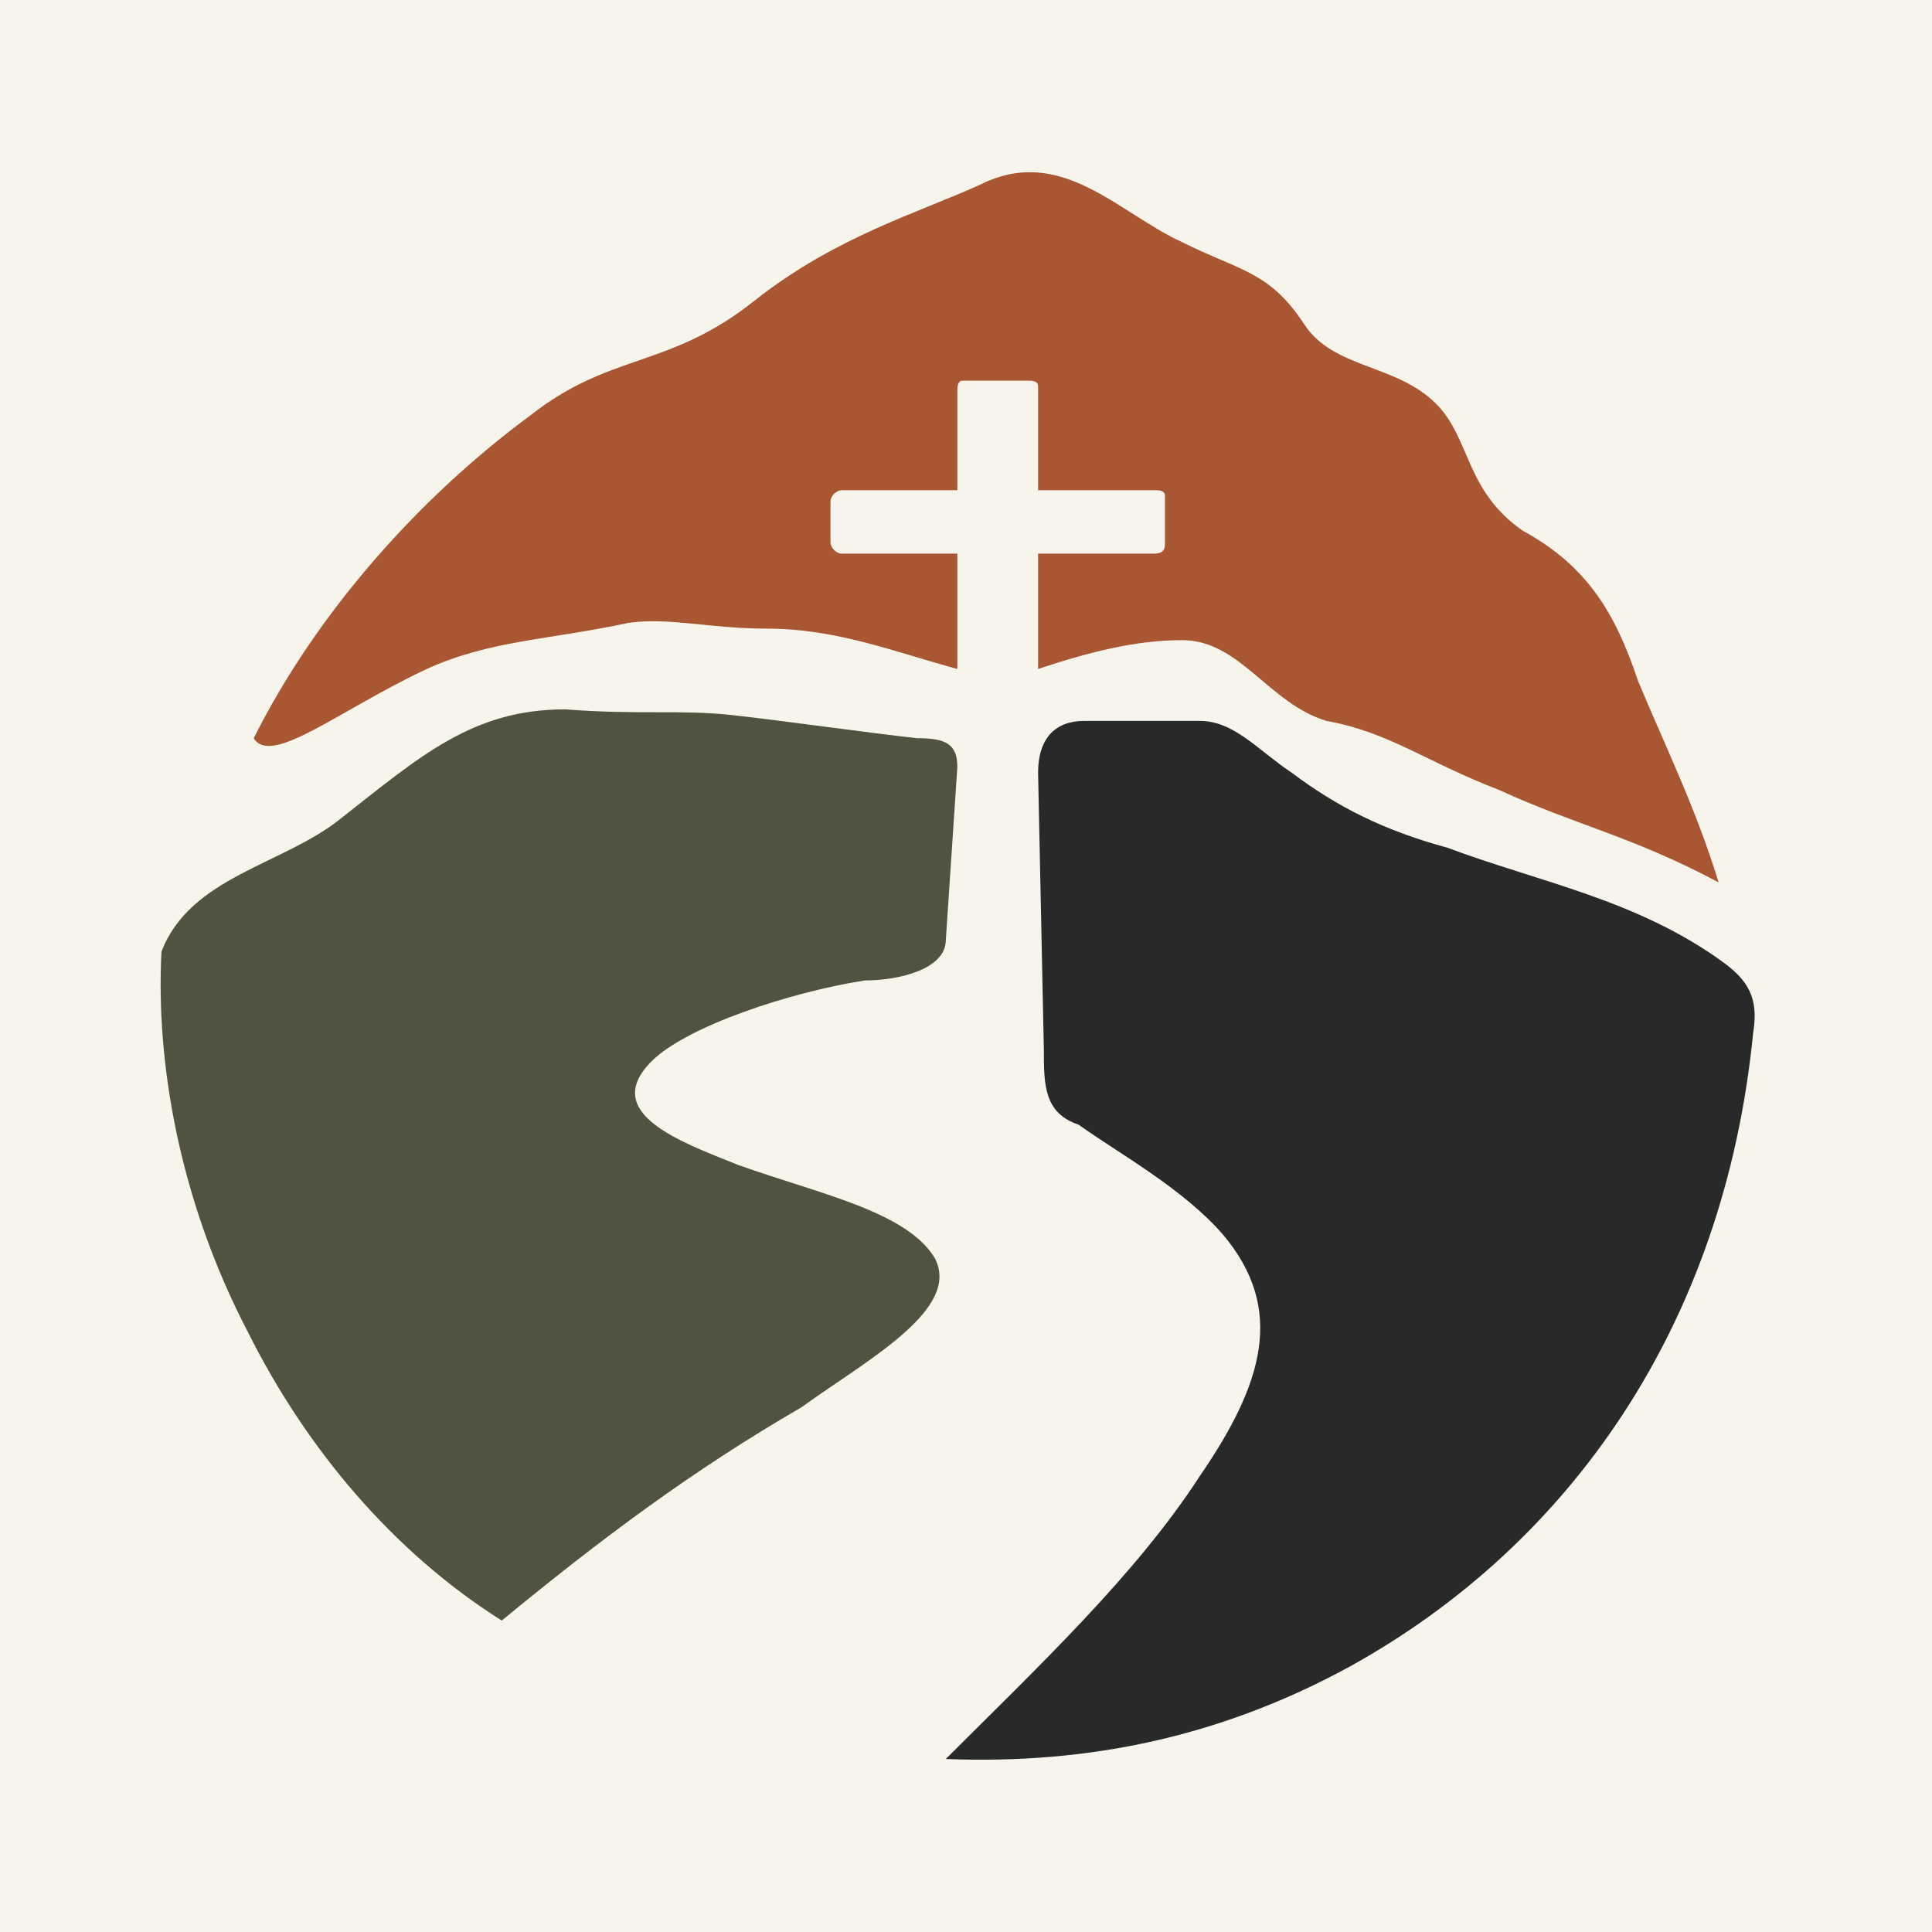
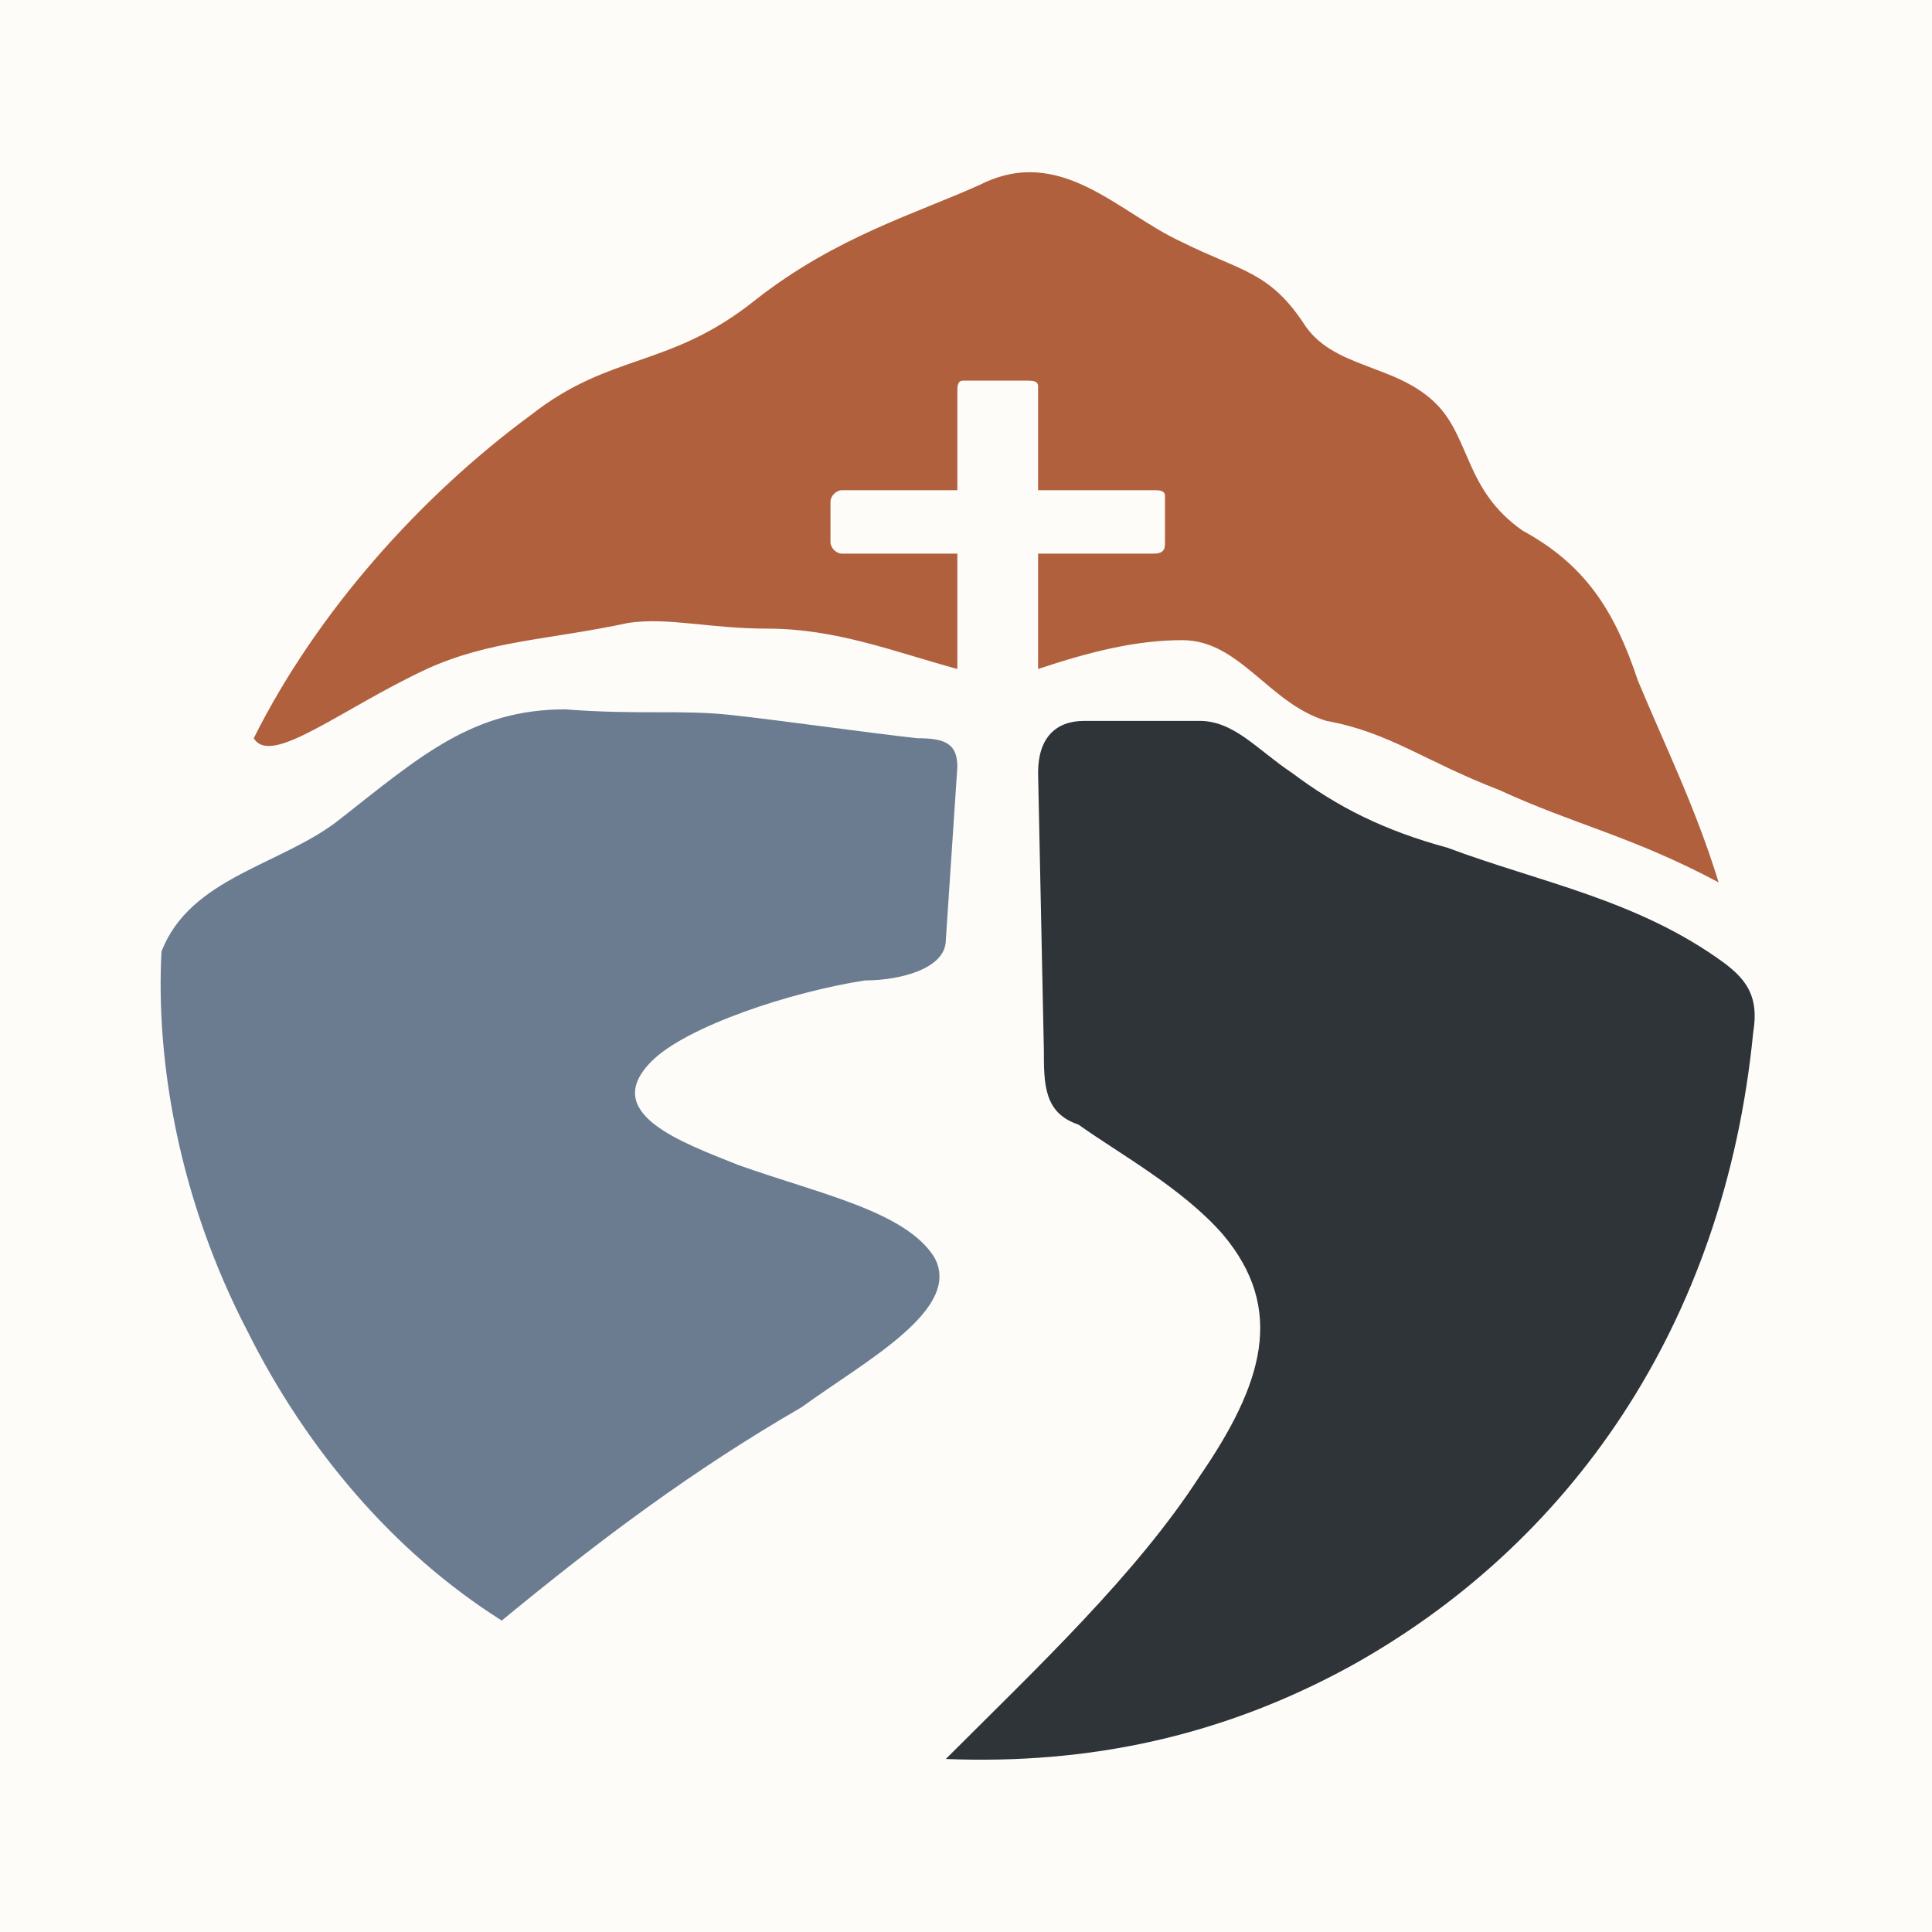
<svg xmlns="http://www.w3.org/2000/svg" width="335" height="335" viewBox="0 0 335 335">
-   <rect width="335" height="335" fill="#F7F4EC" />
-   <path fill="#A95632" fill-rule="evenodd" d="M44 128 C55 106 73 86 92 72 C106 61 116 64 131 52 C145 41 159 37 170 32 C184 25 194 37 205 42 C215 47 220 47 226 56 C231 64 242 63 249 70 C255 76 254 85 264 92 C275 98 280 106 284 118 C289 130 294 140 298 153 C283 145 273 143 260 137 C247 132 241 127 230 125 C220 122 215 111 205 111 C197 111 189 113 180 116 L180 96 L200 96 C202 96 202 95 202 94 L202 86 C202 85 201 85 200 85 L180 85 L180 67 C180 66 179 66 178 66 L167 66 C166 66 166 67 166 68 L166 85 L146 85 C145 85 144 86 144 87 L144 94 C144 95 145 96 146 96 L166 96 L166 116 C155 113 145 109 133 109 C123 109 116 107 109 108 C95 111 85 111 74 116 C59 123 47 133 44 128 Z" />
-   <path fill="#50533F" fill-rule="evenodd" d="M28 165 C33 152 49 150 59 142 C73 131 82 123 98 123 C111 124 118 123 127 124 C136 125 150 127 159 128 C164 128 166 129 166 133 L164 163 C164 168 156 170 150 170 C137 172 119 178 113 184 C104 193 118 198 128 202 C142 207 157 210 162 218 C167 227 150 236 139 244 C120 255 104 267 87 281 C68 269 53 251 43 231 C31 208 27 184 28 165 Z" />
-   <path fill="#272A28" fill-rule="evenodd" d="M188 125 L208 125 C214 125 218 130 224 134 C232 140 240 144 251 147 C267 153 284 156 299 167 C303 170 305 173 304 179 C299 230 272 268 234 289 C212 301 189 306 164 305 C180 289 197 273 208 256 C219 240 223 227 212 214 C205 206 194 200 187 195 C181 193 181 188 181 182 L180 134 C180 128 183 125 188 125 Z" />
+   <rect width="335" height="335" fill="#FDFCF9" />
+   <path fill="#B1603E" fill-rule="evenodd" d="M44 128 C55 106 73 86 92 72 C106 61 116 64 131 52 C145 41 159 37 170 32 C184 25 194 37 205 42 C215 47 220 47 226 56 C231 64 242 63 249 70 C255 76 254 85 264 92 C275 98 280 106 284 118 C289 130 294 140 298 153 C283 145 273 143 260 137 C247 132 241 127 230 125 C220 122 215 111 205 111 C197 111 189 113 180 116 L180 96 L200 96 C202 96 202 95 202 94 L202 86 C202 85 201 85 200 85 L180 85 L180 67 C180 66 179 66 178 66 L167 66 C166 66 166 67 166 68 L166 85 L146 85 C145 85 144 86 144 87 L144 94 C144 95 145 96 146 96 L166 96 L166 116 C155 113 145 109 133 109 C123 109 116 107 109 108 C95 111 85 111 74 116 C59 123 47 133 44 128 Z" />
+   <path fill="#6B7C91" fill-rule="evenodd" d="M28 165 C33 152 49 150 59 142 C73 131 82 123 98 123 C111 124 118 123 127 124 C136 125 150 127 159 128 C164 128 166 129 166 133 L164 163 C164 168 156 170 150 170 C137 172 119 178 113 184 C104 193 118 198 128 202 C142 207 157 210 162 218 C167 227 150 236 139 244 C120 255 104 267 87 281 C68 269 53 251 43 231 C31 208 27 184 28 165 Z" />
+   <path fill="#2F3438" fill-rule="evenodd" d="M188 125 L208 125 C214 125 218 130 224 134 C232 140 240 144 251 147 C267 153 284 156 299 167 C303 170 305 173 304 179 C299 230 272 268 234 289 C212 301 189 306 164 305 C180 289 197 273 208 256 C219 240 223 227 212 214 C205 206 194 200 187 195 C181 193 181 188 181 182 L180 134 C180 128 183 125 188 125 Z" />
</svg>
